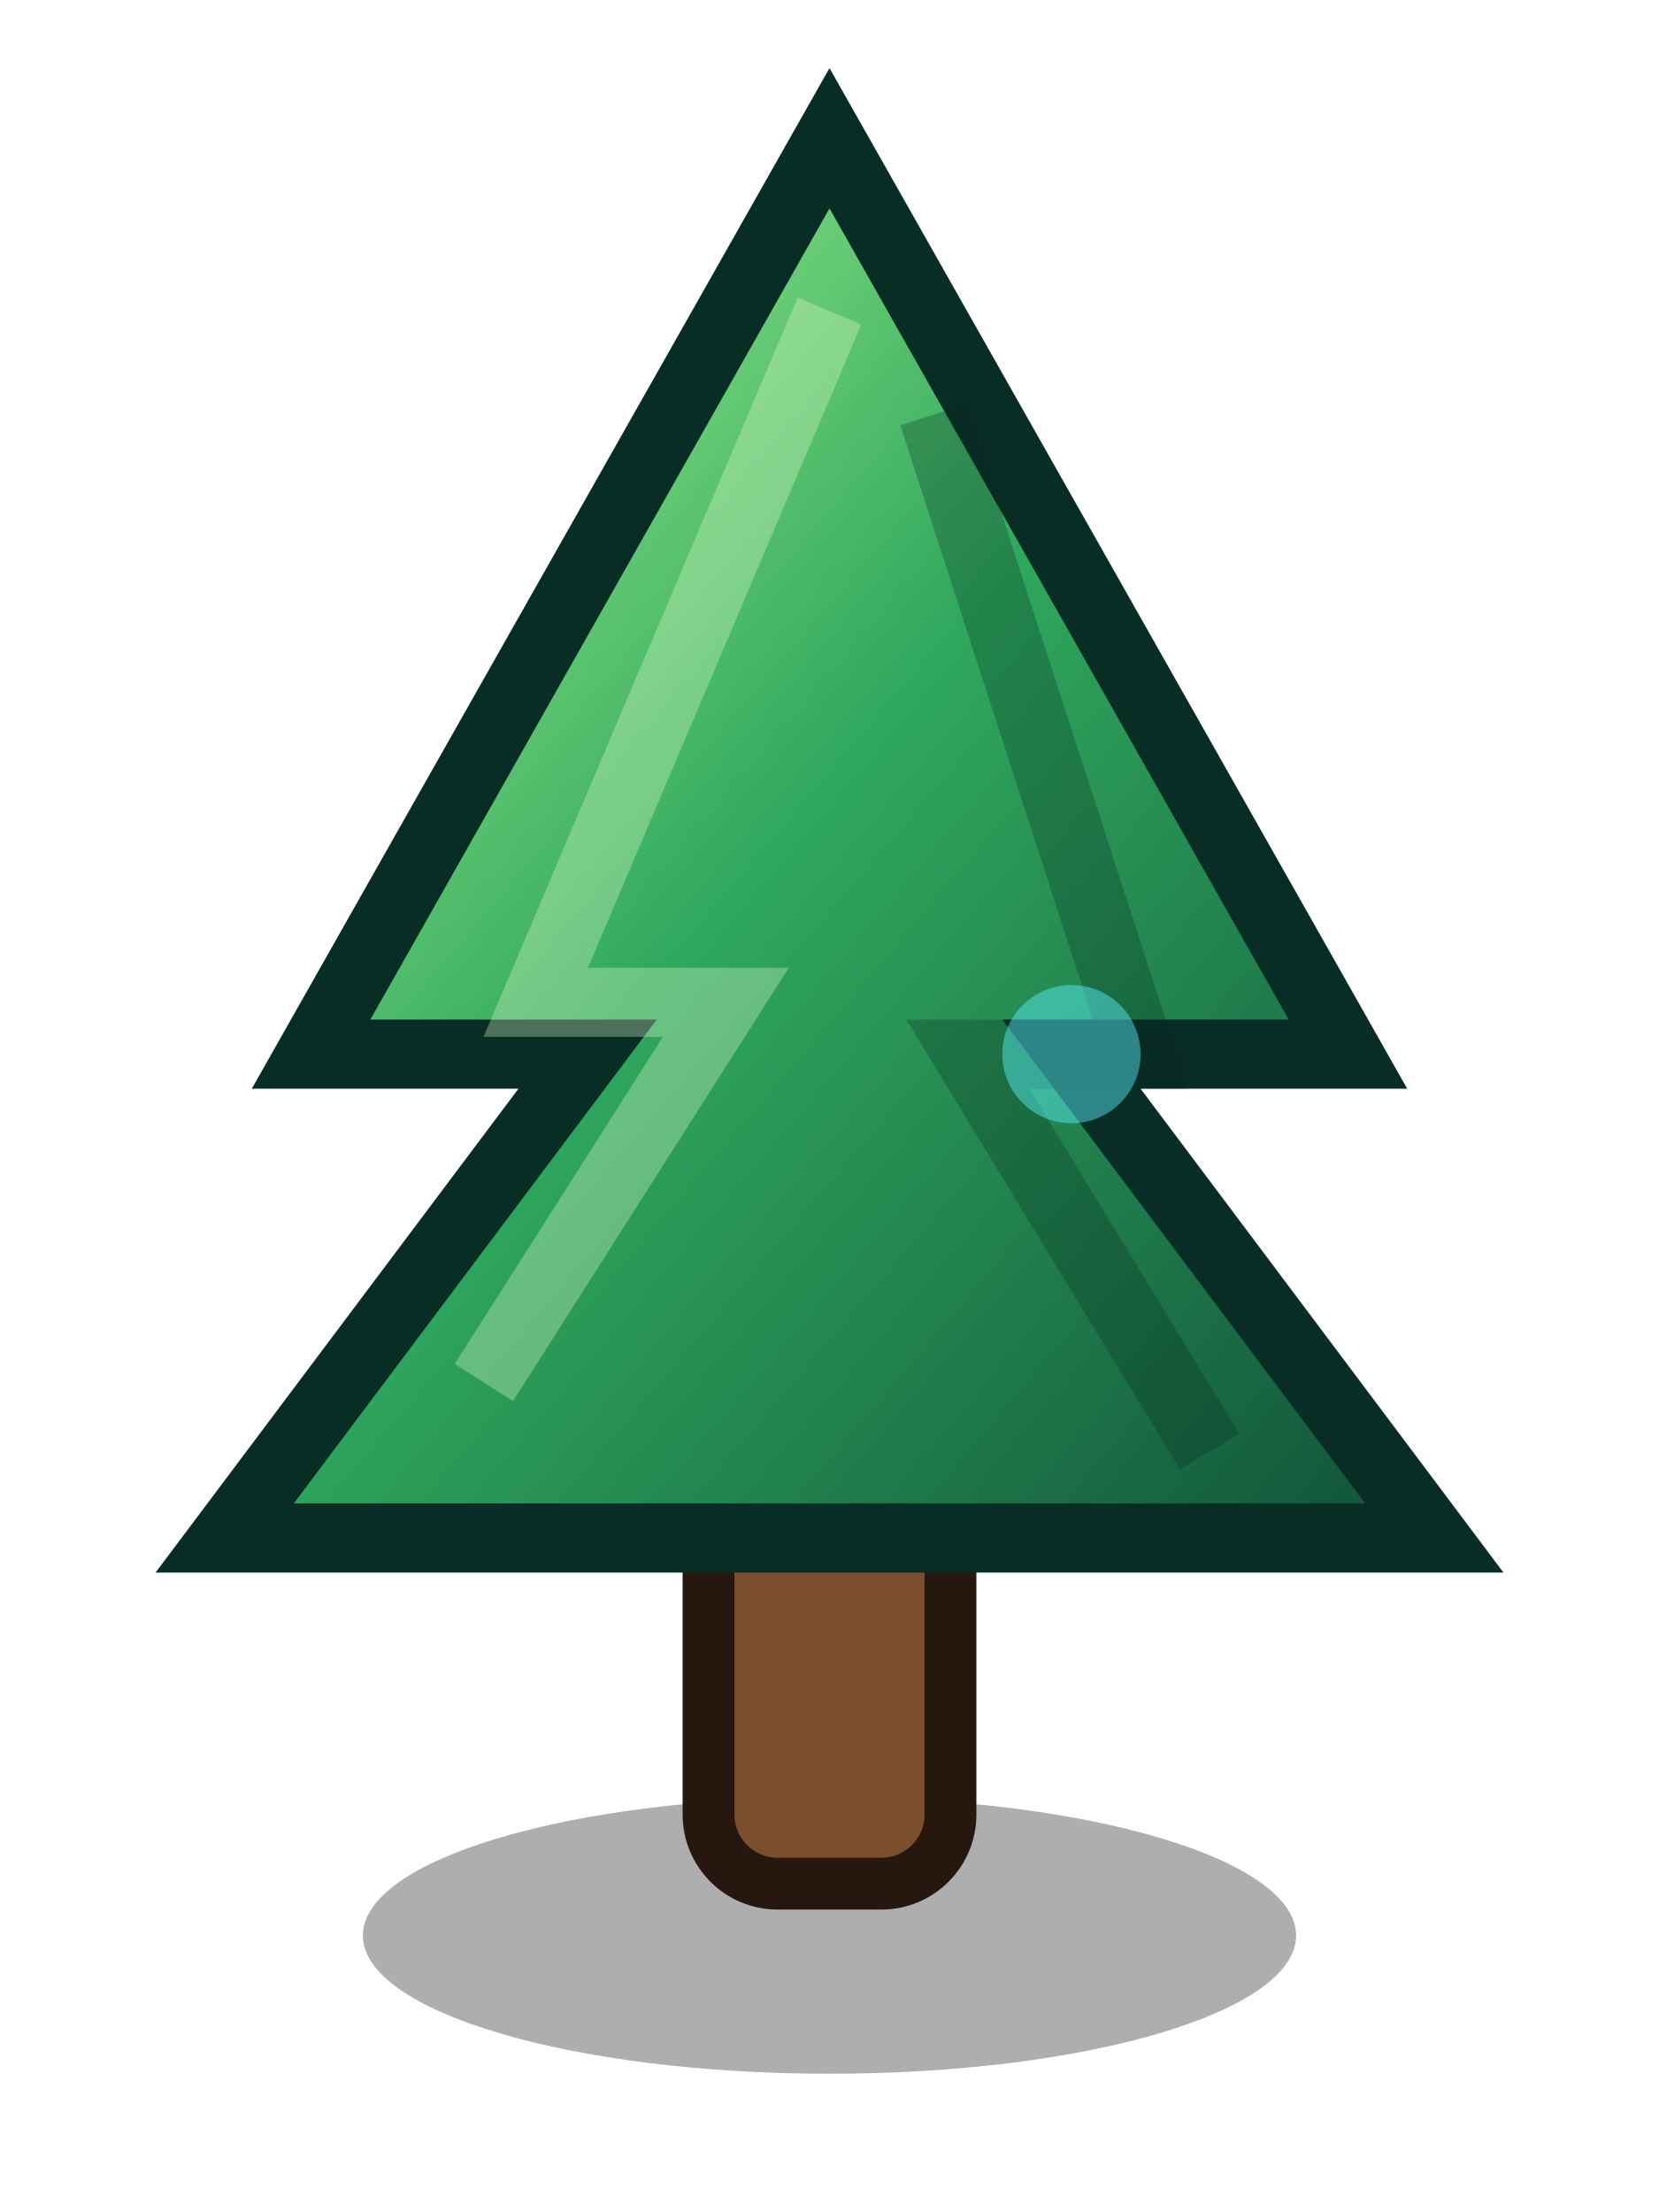
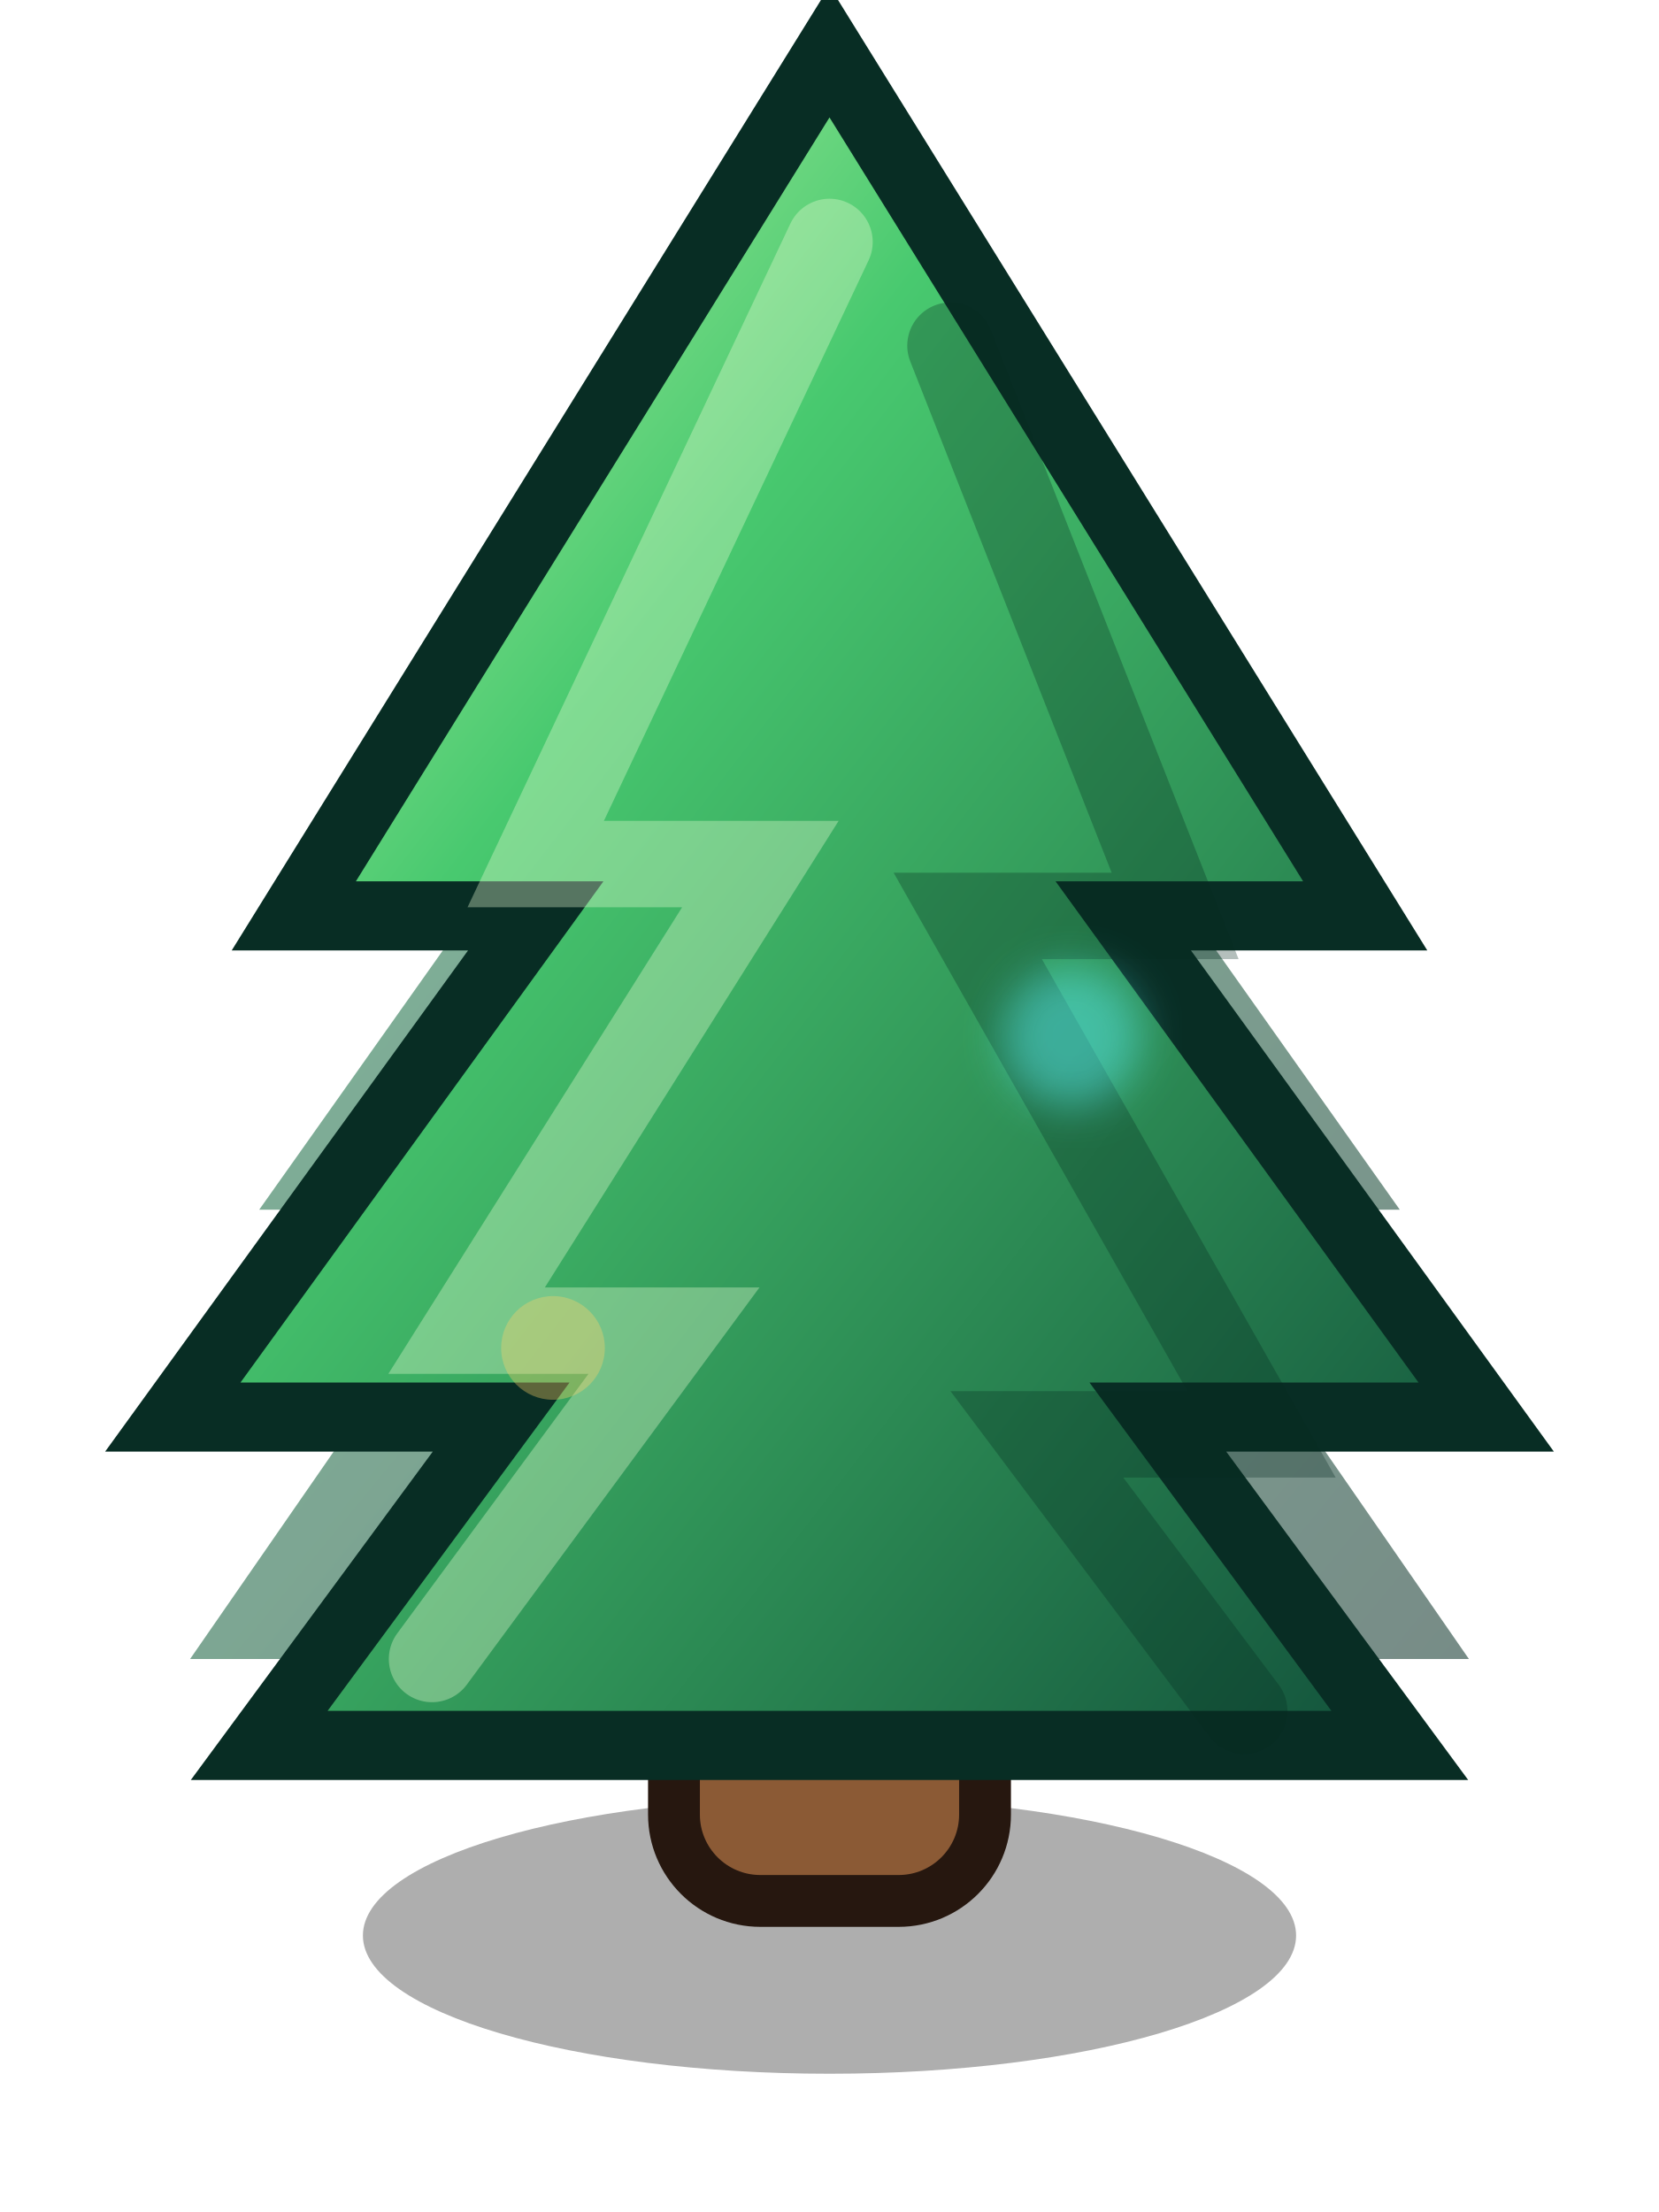
<svg xmlns="http://www.w3.org/2000/svg" width="96" height="128" viewBox="0 0 96 128">
  <defs>
    <linearGradient id="p" x1="0" y1="0" x2="1" y2="1">
-       <stop offset="0" stop-color="#baff9a" />
-       <stop offset=".48" stop-color="#2fa85d" />
-       <stop offset="1" stop-color="#105039" />
+       <stop offset="0" stop-color="#d9ffb3" />
+       <stop offset=".35" stop-color="#48c96f" />
+       <stop offset="1" stop-color="#0f4a38" />
    </linearGradient>
+     <linearGradient id="pShadow" x1="0" y1="0" x2="1" y2="1">
+       <stop offset="0" stop-color="#1c8d50" />
+       <stop offset="1" stop-color="#082d24" />
+     </linearGradient>
+     <filter id="leafGlow" x="-30%" y="-30%" width="160%" height="160%">
+       <feGaussianBlur stdDeviation="1.2" />
+     </filter>
  </defs>
  <ellipse cx="48" cy="112" rx="27" ry="8" fill="rgba(0,0,0,.32)" />
-   <rect x="41" y="74" width="14" height="35" rx="4" fill="#7b4f2e" stroke="#26170f" stroke-width="3" />
-   <path d="M48 8 L18 61 H34 L13 89 H83 L62 61 H78 Z" fill="url(#p)" stroke="#082d24" stroke-width="4" />
-   <path d="M48 18 L31 58 H42 L28 80" stroke="#e7ffd0" stroke-opacity=".32" fill="none" stroke-width="4" />
-   <path d="M54 24 L66 61 H56 L70 84" stroke="#06291e" stroke-opacity=".28" fill="none" stroke-width="4" />
-   <circle cx="62" cy="61" r="4" fill="#5cf4ff" opacity=".45" />
+   <rect x="39" y="70" width="18" height="40" rx="5" fill="#8b5a35" stroke="#26170f" stroke-width="3" />
+   <path d="M48 6 L21 46 H32 L15 70 H29 L11 96 H85 L67 70 H81 L64 46 H75 Z" fill="url(#pShadow)" opacity=".55" />
+   <path d="M48 3 L17 53 H31 L10 82 H29 L15 101 H81 L67 82 H86 L65 53 H79 Z" fill="url(#p)" stroke="#082d24" stroke-width="4" />
+   <path d="M48 14 L31 50 H44 L27 77 H39 L25 96" stroke="#eeffd6" stroke-opacity=".34" fill="none" stroke-width="5" stroke-linecap="round" />
+   <path d="M55 20 L68 53 H56 L73 83 H60 L72 99" stroke="#06291e" stroke-opacity=".3" fill="none" stroke-width="5" stroke-linecap="round" />
+   <circle cx="62" cy="60" r="4" fill="#5cf4ff" opacity=".45" filter="url(#leafGlow)" />
+   <circle cx="32" cy="78" r="3" fill="#ffd166" opacity=".35" />
</svg>
